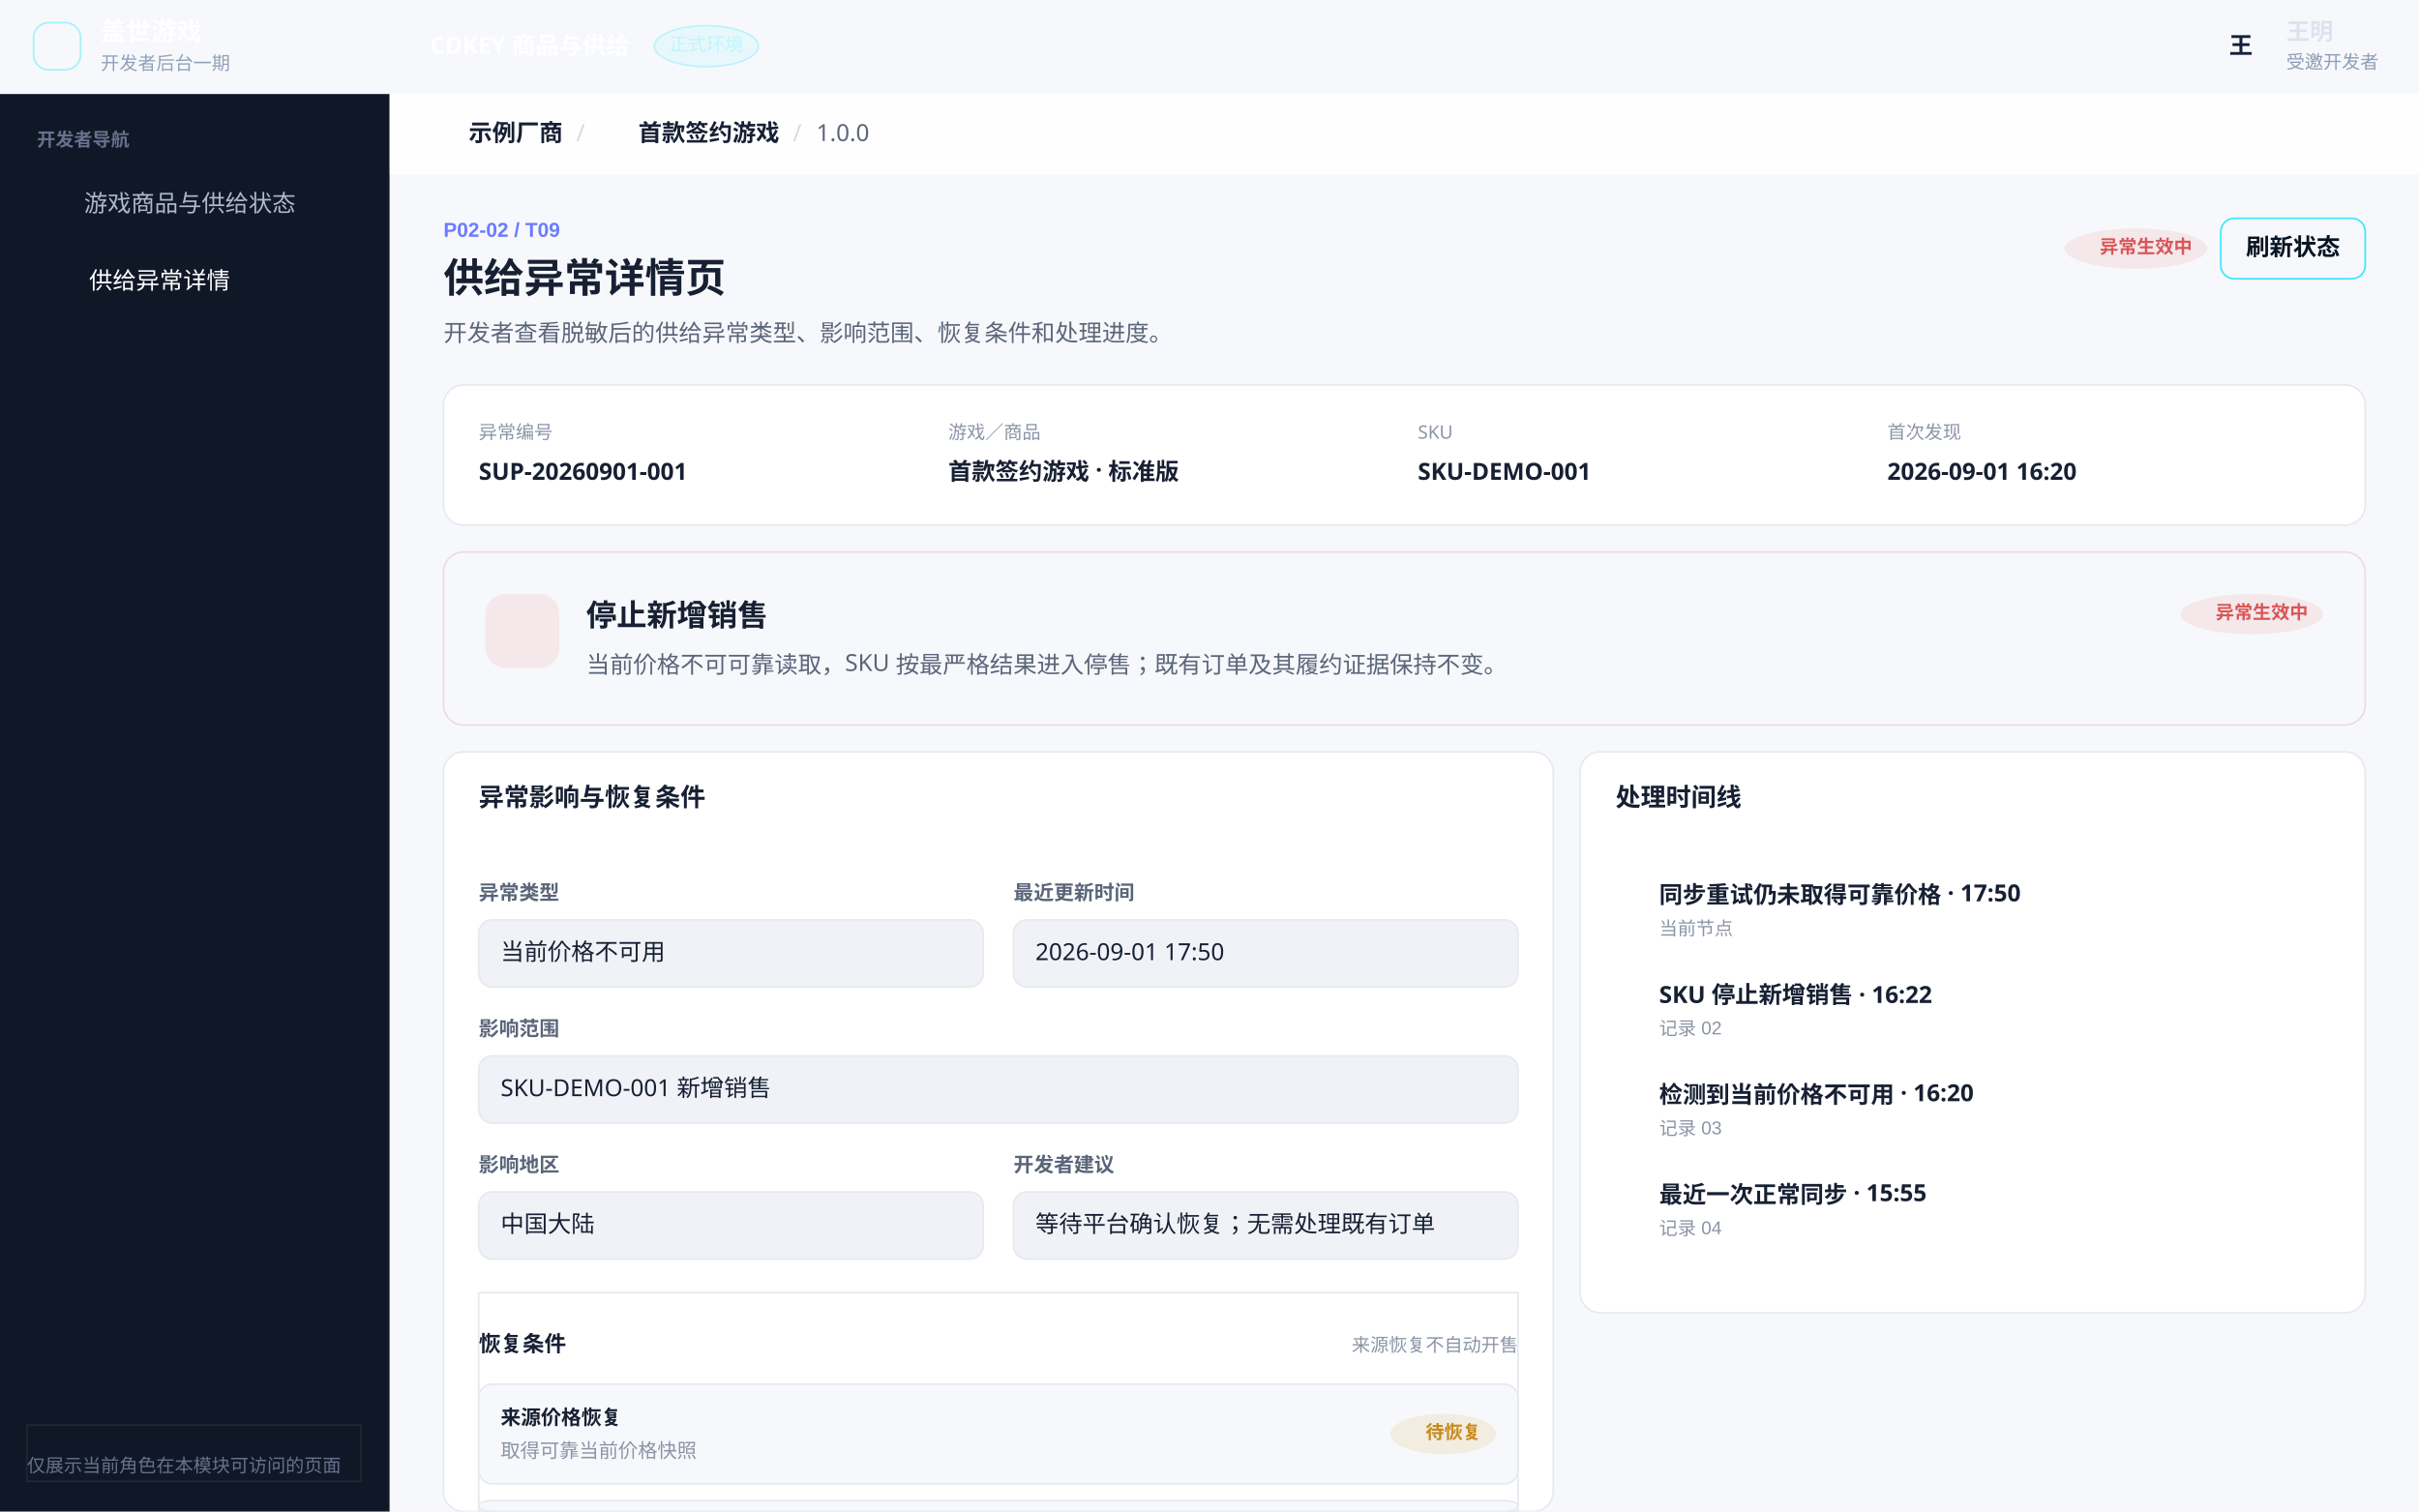
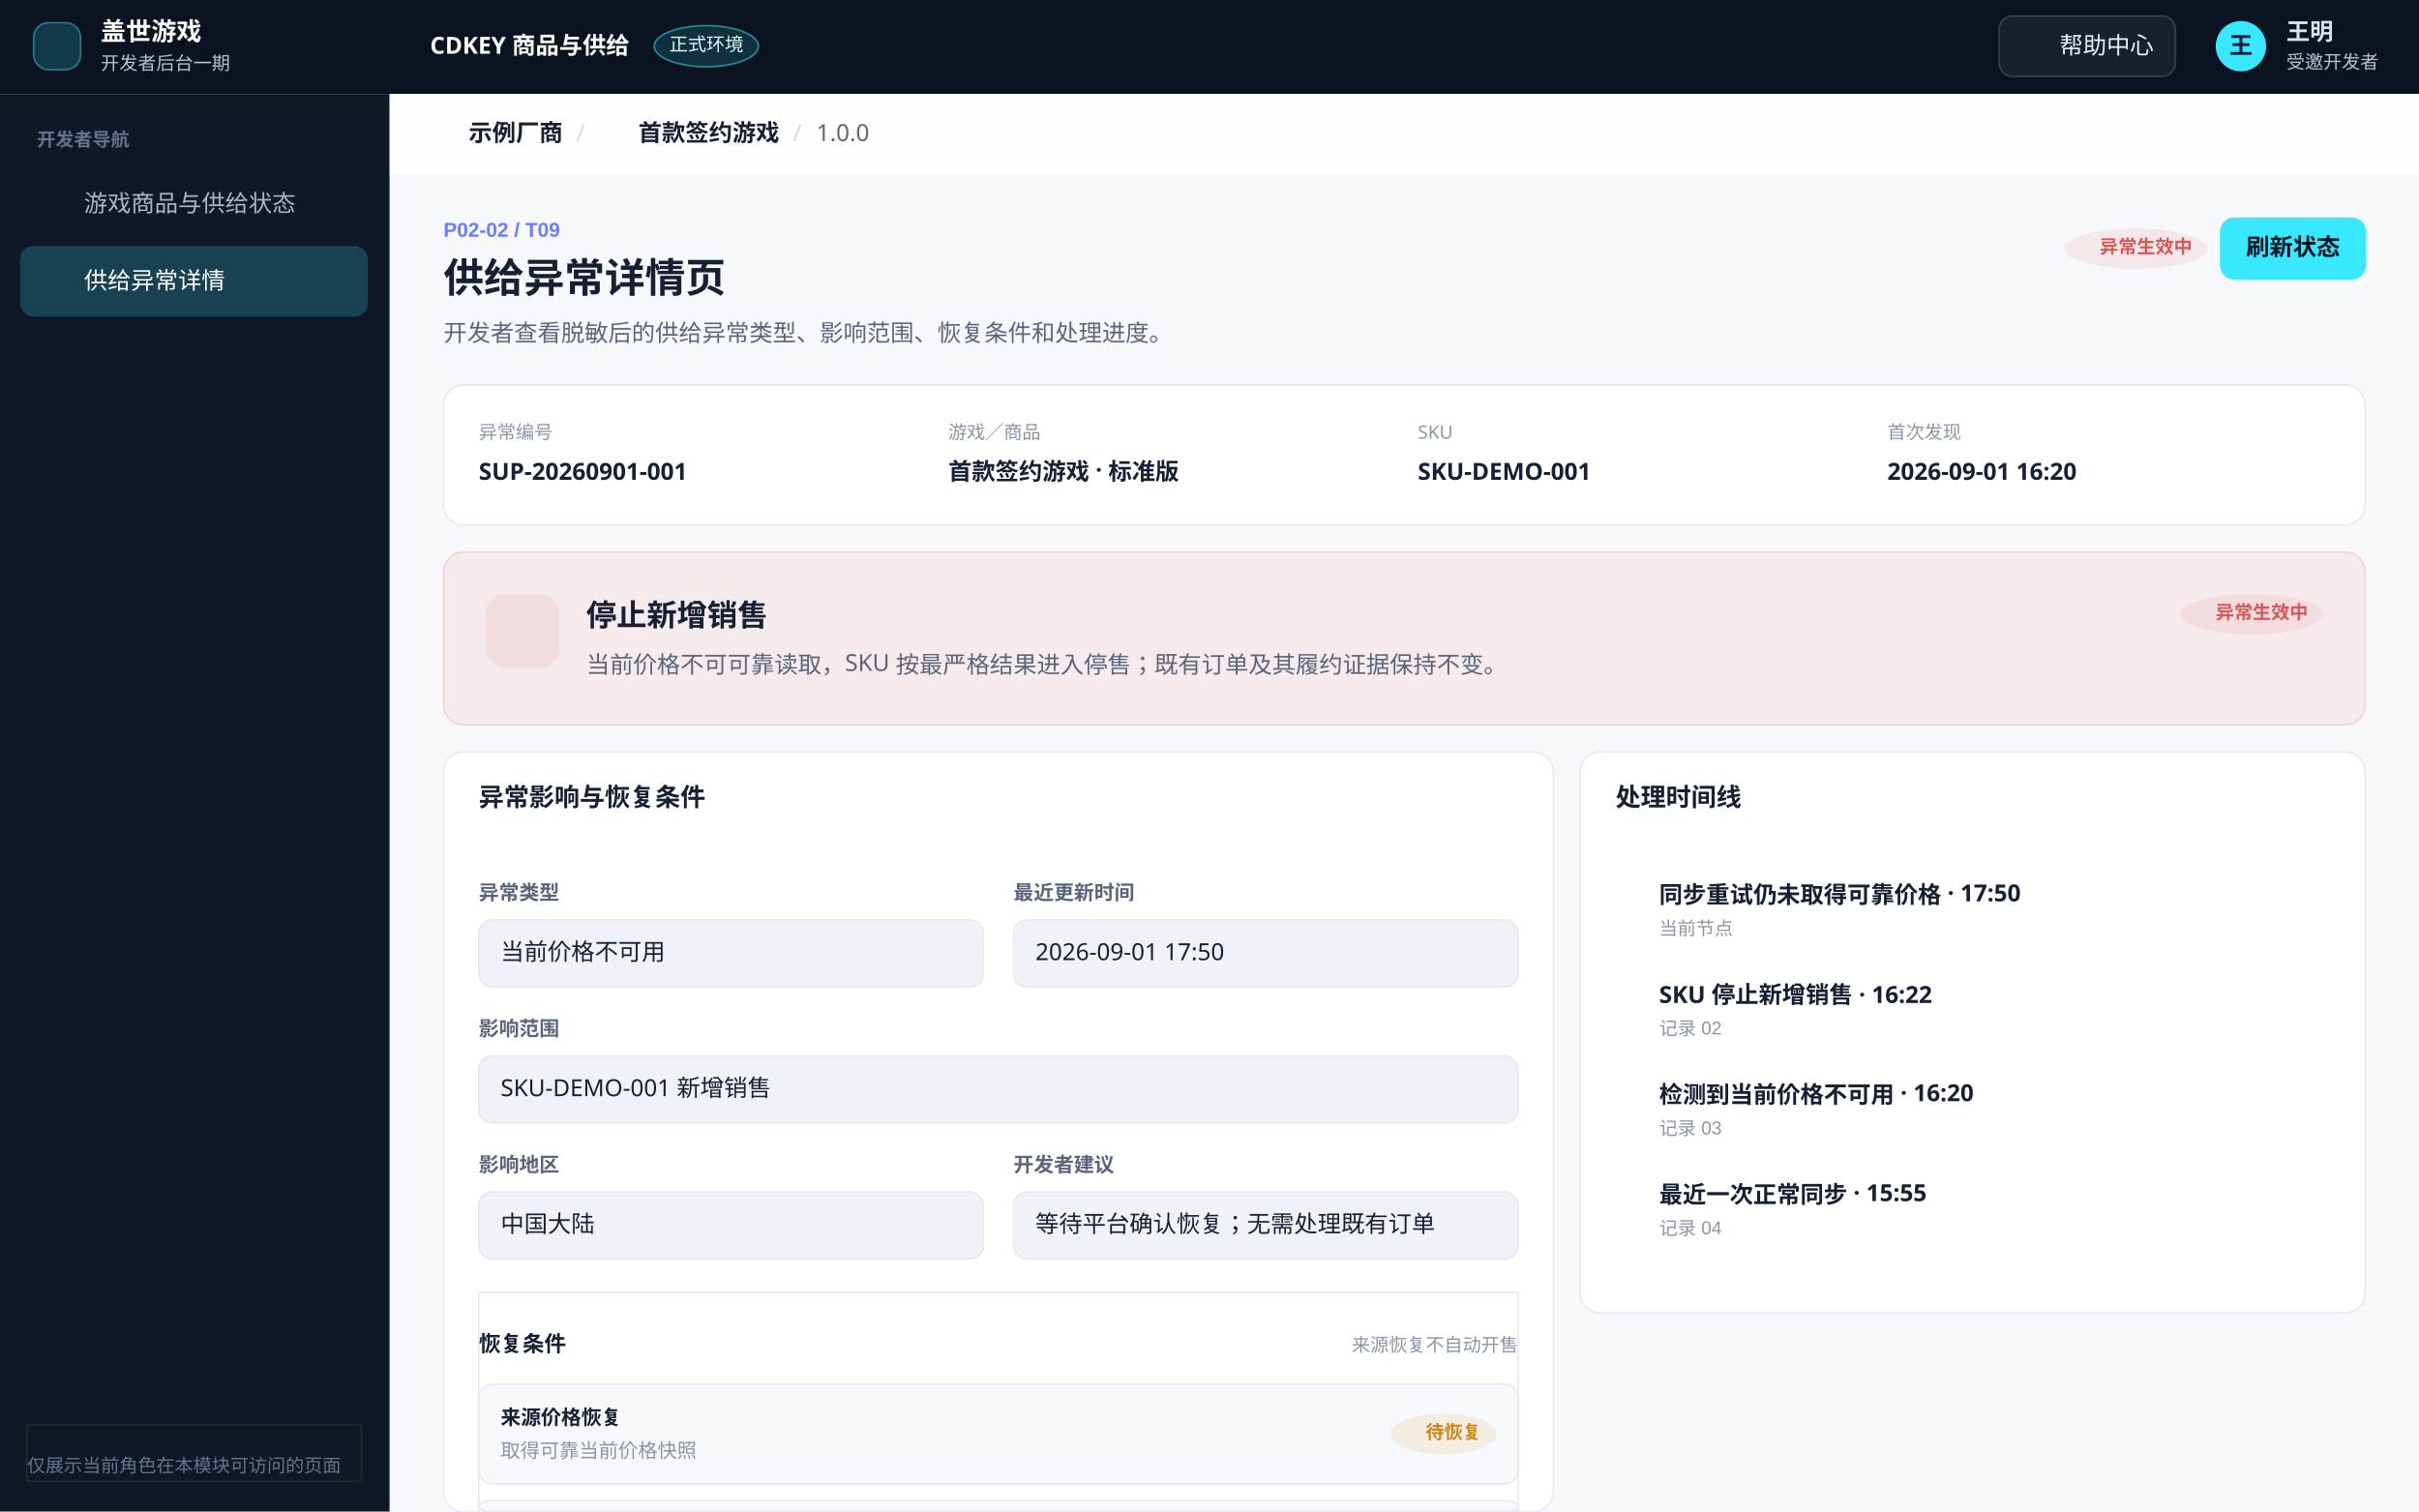
<svg xmlns="http://www.w3.org/2000/svg" width="1440" height="900" viewBox="0 0 1440 900">
  <defs>
    <clipPath id="clip-P02-02">
      <rect width="1440" height="900" />
    </clipPath>
  </defs>
  <g id="P02-02" data-frame-id="P02-02" data-role="developer" data-template="T09" clip-path="url(#clip-P02-02)">
    <rect id="node-P02-02-shape-0" x="0.00" y="0.00" width="1440.00" height="900.00" rx="0.00" fill="#f7f8fb" fill-opacity="1.000" />
-     <rect id="node-P02-02-shape-1" x="20.00" y="13.50" width="28.00" height="28.00" rx="9.00" fill="#000000" fill-opacity="0.000" stroke="#38e8ff" stroke-opacity="0.440" stroke-width="1.00" />
-     <rect id="node-P02-02-shape-2" x="389.47" y="15.25" width="62.00" height="24.50" rx="999.00" fill="#38e8ff" fill-opacity="0.080" stroke="#38e8ff" stroke-opacity="0.280" stroke-width="1.00" />
-     <rect id="node-P02-02-shape-3" x="0.00" y="56.00" width="232.00" height="844.00" rx="0.00" fill="#101827" fill-opacity="1.000" />
-     <rect id="node-P02-02-shape-4" x="16.00" y="848.50" width="199.00" height="33.50" rx="0.00" fill="#000000" fill-opacity="0.000" stroke="#ffffff" stroke-opacity="0.070" stroke-width="1.00" />
-     <rect id="node-P02-02-shape-5" x="232.00" y="56.00" width="1208.00" height="844.00" rx="0.00" fill="#f7f8fb" fill-opacity="1.000" />
-     <rect id="node-P02-02-shape-6" x="232.00" y="56.00" width="1208.00" height="48.00" rx="0.00" fill="#ffffff" fill-opacity="0.880" />
-     <rect id="node-P02-02-shape-7" x="1229.00" y="136.00" width="85.00" height="24.00" rx="999.00" fill="#d95656" fill-opacity="0.100" />
-     <rect id="node-P02-02-shape-8" x="1322.00" y="130.00" width="86.00" height="36.00" rx="8.00" fill="#000000" fill-opacity="0.000" stroke="#38e8ff" stroke-opacity="1.000" stroke-width="1.00" />
-     <rect id="node-P02-02-shape-9" x="264.00" y="229.19" width="1144.00" height="83.50" rx="12.00" fill="#ffffff" fill-opacity="1.000" stroke="#e6e9f0" stroke-opacity="1.000" stroke-width="1.00" />
-     <rect id="node-P02-02-shape-10" x="264.00" y="328.69" width="1143.98" height="103.00" rx="12.00" fill="#000000" fill-opacity="0.000" stroke="#d95656" stroke-opacity="0.180" stroke-width="1.00" />
-     <rect id="node-P02-02-shape-11" x="289.00" y="353.69" width="44.00" height="44.00" rx="12.00" fill="#d95656" fill-opacity="0.100" />
-     <rect id="node-P02-02-shape-12" x="1297.98" y="353.69" width="85.00" height="24.00" rx="999.00" fill="#d95656" fill-opacity="0.100" />
-     <rect id="node-P02-02-shape-13" x="264.00" y="447.69" width="660.66" height="452.31" rx="12.00" fill="#ffffff" fill-opacity="1.000" stroke="#e6e9f0" stroke-opacity="1.000" stroke-width="1.00" />
-     <rect id="node-P02-02-shape-14" x="285.00" y="547.69" width="300.33" height="40.00" rx="8.00" fill="#f0f2f7" fill-opacity="1.000" stroke="#e6e9f0" stroke-opacity="1.000" stroke-width="1.00" />
-     <rect id="node-P02-02-shape-15" x="603.33" y="547.69" width="300.33" height="40.00" rx="8.00" fill="#f0f2f7" fill-opacity="1.000" stroke="#e6e9f0" stroke-opacity="1.000" stroke-width="1.00" />
-     <rect id="node-P02-02-shape-16" x="285.00" y="628.69" width="618.66" height="40.00" rx="8.00" fill="#f0f2f7" fill-opacity="1.000" stroke="#e6e9f0" stroke-opacity="1.000" stroke-width="1.00" />
-     <rect id="node-P02-02-shape-17" x="285.00" y="709.69" width="300.33" height="40.00" rx="8.00" fill="#f0f2f7" fill-opacity="1.000" stroke="#e6e9f0" stroke-opacity="1.000" stroke-width="1.00" />
-     <rect id="node-P02-02-shape-18" x="603.33" y="709.69" width="300.33" height="40.00" rx="8.00" fill="#f0f2f7" fill-opacity="1.000" stroke="#e6e9f0" stroke-opacity="1.000" stroke-width="1.00" />
-     <rect id="node-P02-02-shape-19" x="285.00" y="769.69" width="618.66" height="130.31" rx="0.00" fill="#000000" fill-opacity="0.000" stroke="#e6e9f0" stroke-opacity="1.000" stroke-width="1.00" />
-     <rect id="node-P02-02-shape-20" x="285.00" y="824.19" width="618.66" height="59.33" rx="8.00" fill="#f7f8fb" fill-opacity="1.000" stroke="#e6e9f0" stroke-opacity="1.000" stroke-width="1.00" />
-     <rect id="node-P02-02-shape-21" x="827.66" y="841.84" width="63.00" height="24.00" rx="999.00" fill="#c88918" fill-opacity="0.110" />
-     <rect id="node-P02-02-shape-22" x="285.00" y="893.52" width="618.66" height="6.48" rx="8.00" fill="#f7f8fb" fill-opacity="1.000" stroke="#e6e9f0" stroke-opacity="1.000" stroke-width="1.00" />
-     <rect id="node-P02-02-shape-23" x="940.66" y="447.69" width="467.33" height="334.00" rx="12.00" fill="#ffffff" fill-opacity="1.000" stroke="#e6e9f0" stroke-opacity="1.000" stroke-width="1.00" />
+     <rect id="node-P02-02-shape-1" x="0.00" y="0.00" width="1440.00" height="56.00" rx="0.00" fill="#0b1220" fill-opacity="1.000" />
+     <rect id="node-P02-02-shape-2" x="20.00" y="13.50" width="28.00" height="28.00" rx="9.00" fill="#38e8ff" fill-opacity="0.180" stroke="#38e8ff" stroke-opacity="0.440" stroke-width="1.00" />
+     <rect id="node-P02-02-shape-3" x="389.47" y="15.25" width="62.00" height="24.50" rx="999.00" fill="#38e8ff" fill-opacity="0.140" stroke="#38e8ff" stroke-opacity="0.520" stroke-width="1.00" />
+     <rect id="node-P02-02-shape-4" x="1190.00" y="9.50" width="105.00" height="36.00" rx="8.00" fill="#ffffff" fill-opacity="0.060" stroke="#ffffff" stroke-opacity="0.160" stroke-width="1.00" />
+     <rect id="node-P02-02-shape-5" x="1319.00" y="12.50" width="30.00" height="30.00" rx="50.00" fill="#38e8ff" fill-opacity="1.000" />
+     <rect id="node-P02-02-shape-6" x="0.00" y="56.00" width="232.00" height="844.00" rx="0.00" fill="#101827" fill-opacity="1.000" />
+     <rect id="node-P02-02-shape-7" x="12.00" y="146.50" width="207.00" height="42.00" rx="8.00" fill="#38e8ff" fill-opacity="0.200" />
+     <rect id="node-P02-02-shape-8" x="16.00" y="848.50" width="199.00" height="33.50" rx="0.00" fill="#000000" fill-opacity="0.000" stroke="#ffffff" stroke-opacity="0.070" stroke-width="1.00" />
+     <rect id="node-P02-02-shape-9" x="232.00" y="56.00" width="1208.00" height="844.00" rx="0.00" fill="#f7f8fb" fill-opacity="1.000" />
+     <rect id="node-P02-02-shape-10" x="232.00" y="56.00" width="1208.00" height="48.00" rx="0.00" fill="#ffffff" fill-opacity="0.880" />
+     <rect id="node-P02-02-shape-11" x="1229.00" y="136.00" width="85.00" height="24.00" rx="999.00" fill="#d95656" fill-opacity="0.100" />
+     <rect id="node-P02-02-shape-12" x="1322.00" y="130.00" width="86.00" height="36.00" rx="8.00" fill="#38e8ff" fill-opacity="1.000" stroke="#38e8ff" stroke-opacity="1.000" stroke-width="1.00" />
+     <rect id="node-P02-02-shape-13" x="264.00" y="229.19" width="1144.00" height="83.50" rx="12.00" fill="#ffffff" fill-opacity="1.000" stroke="#e6e9f0" stroke-opacity="1.000" stroke-width="1.00" />
+     <rect id="node-P02-02-shape-14" x="264.00" y="328.69" width="1143.98" height="103.00" rx="12.00" fill="#d95656" fill-opacity="0.080" stroke="#d95656" stroke-opacity="0.180" stroke-width="1.00" />
+     <rect id="node-P02-02-shape-15" x="289.00" y="353.69" width="44.00" height="44.00" rx="12.00" fill="#d95656" fill-opacity="0.100" />
+     <rect id="node-P02-02-shape-16" x="1297.98" y="353.69" width="85.00" height="24.00" rx="999.00" fill="#d95656" fill-opacity="0.100" />
+     <rect id="node-P02-02-shape-17" x="264.00" y="447.69" width="660.66" height="452.31" rx="12.00" fill="#ffffff" fill-opacity="1.000" stroke="#e6e9f0" stroke-opacity="1.000" stroke-width="1.00" />
+     <rect id="node-P02-02-shape-18" x="285.00" y="547.69" width="300.33" height="40.00" rx="8.00" fill="#f0f2f7" fill-opacity="1.000" stroke="#e6e9f0" stroke-opacity="1.000" stroke-width="1.00" />
+     <rect id="node-P02-02-shape-19" x="603.33" y="547.69" width="300.33" height="40.00" rx="8.00" fill="#f0f2f7" fill-opacity="1.000" stroke="#e6e9f0" stroke-opacity="1.000" stroke-width="1.00" />
+     <rect id="node-P02-02-shape-20" x="285.00" y="628.69" width="618.66" height="40.00" rx="8.00" fill="#f0f2f7" fill-opacity="1.000" stroke="#e6e9f0" stroke-opacity="1.000" stroke-width="1.00" />
+     <rect id="node-P02-02-shape-21" x="285.00" y="709.69" width="300.33" height="40.00" rx="8.00" fill="#f0f2f7" fill-opacity="1.000" stroke="#e6e9f0" stroke-opacity="1.000" stroke-width="1.00" />
+     <rect id="node-P02-02-shape-22" x="603.33" y="709.69" width="300.33" height="40.00" rx="8.00" fill="#f0f2f7" fill-opacity="1.000" stroke="#e6e9f0" stroke-opacity="1.000" stroke-width="1.00" />
+     <rect id="node-P02-02-shape-23" x="285.00" y="769.69" width="618.66" height="130.31" rx="0.00" fill="#000000" fill-opacity="0.000" stroke="#e6e9f0" stroke-opacity="1.000" stroke-width="1.00" />
+     <rect id="node-P02-02-shape-24" x="285.00" y="824.19" width="618.66" height="59.33" rx="8.00" fill="#f7f8fb" fill-opacity="1.000" stroke="#e6e9f0" stroke-opacity="1.000" stroke-width="1.00" />
+     <rect id="node-P02-02-shape-25" x="827.66" y="841.84" width="63.00" height="24.00" rx="999.00" fill="#c88918" fill-opacity="0.110" />
+     <rect id="node-P02-02-shape-26" x="285.00" y="893.52" width="618.66" height="6.48" rx="8.00" fill="#f7f8fb" fill-opacity="1.000" stroke="#e6e9f0" stroke-opacity="1.000" stroke-width="1.00" />
+     <rect id="node-P02-02-shape-27" x="940.66" y="447.69" width="467.33" height="334.00" rx="12.00" fill="#ffffff" fill-opacity="1.000" stroke="#e6e9f0" stroke-opacity="1.000" stroke-width="1.00" />
    <text x="60.00" y="24.00" font-family="Microsoft YaHei" font-size="15.00" font-weight="650" fill="#ffffff" fill-opacity="1.000">盖世游戏</text>
-     <text x="60.00" y="41.50" font-family="Microsoft YaHei" font-size="11.00" font-weight="400" fill="#91a0ba" fill-opacity="1.000">开发者后台一期</text>
+     <text x="60.00" y="41.50" font-family="Microsoft YaHei" font-size="11.00" font-weight="400" fill="#b7c2d6" fill-opacity="1.000">开发者后台一期</text>
    <text x="256.00" y="32.00" font-family="Microsoft YaHei" font-size="14.00" font-weight="700" fill="#ffffff" fill-opacity="1.000">CDKEY 商品与供给</text>
-     <text x="398.47" y="30.25" font-family="Microsoft YaHei" font-size="11.00" font-weight="400" fill="#bdf6ff" fill-opacity="1.000">正式环境</text>
+     <text x="398.47" y="30.25" font-family="Microsoft YaHei" font-size="11.00" font-weight="400" fill="#d9fbff" fill-opacity="1.000">正式环境</text>
+     <text x="1226.00" y="32.00" font-family="Microsoft YaHei" font-size="14.00" font-weight="400" fill="#eaf0fa" fill-opacity="1.000">帮助中心</text>
    <text x="1327.00" y="32.00" font-family="Microsoft YaHei" font-size="14.00" font-weight="700" fill="#142039" fill-opacity="1.000">王</text>
    <text x="1361.00" y="23.75" font-family="Microsoft YaHei" font-size="14.00" font-weight="700" fill="#dce3f0" fill-opacity="1.000">王明</text>
-     <text x="1361.00" y="40.75" font-family="Microsoft YaHei" font-size="11.00" font-weight="400" fill="#8f9db7" fill-opacity="1.000">受邀开发者</text>
+     <text x="1361.00" y="40.75" font-family="Microsoft YaHei" font-size="11.00" font-weight="400" fill="#b7c2d6" fill-opacity="1.000">受邀开发者</text>
    <text x="22.00" y="87.00" font-family="Microsoft YaHei" font-size="11.00" font-weight="700" fill="#64728d" fill-opacity="1.000">开发者导航</text>
-     <text x="50.00" y="126.00" font-family="Microsoft YaHei" font-size="14.00" font-weight="400" fill="#aeb8cd" fill-opacity="1.000">游戏商品与供给状态</text>
-     <text x="53.00" y="172.00" font-family="Microsoft YaHei" font-size="14.00" font-weight="400" fill="#ffffff" fill-opacity="1.000">供给异常详情</text>
+     <text x="50.00" y="126.00" font-family="Microsoft YaHei" font-size="14.00" font-weight="400" fill="#aab7ca" fill-opacity="1.000">游戏商品与供给状态</text>
+     <text x="50.00" y="172.00" font-family="Microsoft YaHei" font-size="14.00" font-weight="400" fill="#ffffff" fill-opacity="1.000">供给异常详情</text>
    <text x="16.00" y="876.50" font-family="Microsoft YaHei" font-size="11.00" font-weight="400" fill="#64728d" fill-opacity="1.000">仅展示当前角色在本模块可访问的页面</text>
    <text x="279.00" y="84.00" font-family="Microsoft YaHei" font-size="14.00" font-weight="600" fill="#172033" fill-opacity="1.000">示例厂商</text>
    <text x="343.00" y="84.00" font-family="Microsoft YaHei" font-size="14.00" font-weight="400" fill="#d5dae5" fill-opacity="1.000">/</text>
    <text x="379.98" y="84.00" font-family="Microsoft YaHei" font-size="14.00" font-weight="600" fill="#172033" fill-opacity="1.000">首款签约游戏</text>
    <text x="471.98" y="84.00" font-family="Microsoft YaHei" font-size="14.00" font-weight="400" fill="#d5dae5" fill-opacity="1.000">/</text>
    <text x="485.97" y="84.00" font-family="Microsoft YaHei" font-size="14.00" font-weight="400" fill="#5b657a" fill-opacity="1.000">1.0.0</text>
    <text x="264.00" y="141.00" font-family="Arial" font-size="12.00" font-weight="700" fill="#6a7cff" fill-opacity="1.000">P02-02 / T09</text>
    <text x="264.00" y="174.00" font-family="Microsoft YaHei" font-size="24.00" font-weight="700" fill="#172033" fill-opacity="1.000">供给异常详情页</text>
    <text x="264.00" y="203.19" font-family="Microsoft YaHei" font-size="14.00" font-weight="400" fill="#5b657a" fill-opacity="1.000">开发者查看脱敏后的供给异常类型、影响范围、恢复条件和处理进度。</text>
    <text x="1250.00" y="150.75" font-family="Microsoft YaHei" font-size="11.00" font-weight="650" fill="#d95656" fill-opacity="1.000">异常生效中</text>
    <text x="1337.00" y="152.00" font-family="Microsoft YaHei" font-size="14.00" font-weight="650" fill="#071522" fill-opacity="1.000">刷新状态</text>
    <text x="285.00" y="261.19" font-family="Microsoft YaHei" font-size="11.00" font-weight="400" fill="#8b94a6" fill-opacity="1.000">异常编号</text>
    <text x="285.00" y="285.69" font-family="Microsoft YaHei" font-size="14.00" font-weight="700" fill="#172033" fill-opacity="1.000">SUP-20260901-001</text>
    <text x="564.50" y="261.19" font-family="Microsoft YaHei" font-size="11.00" font-weight="400" fill="#8b94a6" fill-opacity="1.000">游戏／商品</text>
    <text x="564.50" y="285.69" font-family="Microsoft YaHei" font-size="14.00" font-weight="700" fill="#172033" fill-opacity="1.000">首款签约游戏 · 标准版</text>
    <text x="844.00" y="261.19" font-family="Microsoft YaHei" font-size="11.00" font-weight="400" fill="#8b94a6" fill-opacity="1.000">SKU</text>
    <text x="844.00" y="285.69" font-family="Microsoft YaHei" font-size="14.00" font-weight="700" fill="#172033" fill-opacity="1.000">SKU-DEMO-001</text>
    <text x="1123.50" y="261.19" font-family="Microsoft YaHei" font-size="11.00" font-weight="400" fill="#8b94a6" fill-opacity="1.000">首次发现</text>
    <text x="1123.50" y="285.69" font-family="Microsoft YaHei" font-size="14.00" font-weight="700" fill="#172033" fill-opacity="1.000">2026-09-01 16:20</text>
    <text x="349.00" y="372.69" font-family="Microsoft YaHei" font-size="18.00" font-weight="700" fill="#172033" fill-opacity="1.000">停止新增销售</text>
    <text x="349.00" y="400.69" font-family="Microsoft YaHei" font-size="14.00" font-weight="400" fill="#5b657a" fill-opacity="1.000">当前价格不可可靠读取，SKU 按最严格结果进入停售；既有订单及其履约证据保持不变。</text>
    <text x="1318.98" y="368.44" font-family="Microsoft YaHei" font-size="11.00" font-weight="650" fill="#d95656" fill-opacity="1.000">异常生效中</text>
    <text x="285.00" y="479.94" font-family="Microsoft YaHei" font-size="15.00" font-weight="700" fill="#172033" fill-opacity="1.000">异常影响与恢复条件</text>
    <text x="285.00" y="535.69" font-family="Microsoft YaHei" font-size="12.00" font-weight="600" fill="#5b657a" fill-opacity="1.000">异常类型</text>
    <text x="298.00" y="571.69" font-family="Microsoft YaHei" font-size="14.00" font-weight="400" fill="#172033" fill-opacity="1.000">当前价格不可用</text>
    <text x="603.33" y="535.69" font-family="Microsoft YaHei" font-size="12.00" font-weight="600" fill="#5b657a" fill-opacity="1.000">最近更新时间</text>
    <text x="616.33" y="571.69" font-family="Microsoft YaHei" font-size="14.00" font-weight="400" fill="#172033" fill-opacity="1.000">2026-09-01 17:50</text>
    <text x="285.00" y="616.69" font-family="Microsoft YaHei" font-size="12.00" font-weight="600" fill="#5b657a" fill-opacity="1.000">影响范围</text>
    <text x="298.00" y="652.69" font-family="Microsoft YaHei" font-size="14.00" font-weight="400" fill="#172033" fill-opacity="1.000">SKU-DEMO-001 新增销售</text>
    <text x="285.00" y="697.69" font-family="Microsoft YaHei" font-size="12.00" font-weight="600" fill="#5b657a" fill-opacity="1.000">影响地区</text>
    <text x="298.00" y="733.69" font-family="Microsoft YaHei" font-size="14.00" font-weight="400" fill="#172033" fill-opacity="1.000">中国大陆</text>
    <text x="603.33" y="697.69" font-family="Microsoft YaHei" font-size="12.00" font-weight="600" fill="#5b657a" fill-opacity="1.000">开发者建议</text>
    <text x="616.33" y="733.69" font-family="Microsoft YaHei" font-size="14.00" font-weight="400" fill="#172033" fill-opacity="1.000">等待平台确认恢复；无需处理既有订单</text>
    <text x="285.00" y="804.69" font-family="Microsoft YaHei" font-size="13.00" font-weight="700" fill="#172033" fill-opacity="1.000">恢复条件</text>
    <text x="804.66" y="804.69" font-family="Microsoft YaHei" font-size="11.00" font-weight="400" fill="#8b94a6" fill-opacity="1.000">来源恢复不自动开售</text>
    <text x="298.00" y="848.19" font-family="Microsoft YaHei" font-size="12.00" font-weight="700" fill="#172033" fill-opacity="1.000">来源价格恢复</text>
    <text x="298.00" y="867.85" font-family="Microsoft YaHei" font-size="11.67" font-weight="400" fill="#8b94a6" fill-opacity="1.000">取得可靠当前价格快照</text>
    <text x="848.66" y="856.59" font-family="Microsoft YaHei" font-size="11.00" font-weight="650" fill="#c88918" fill-opacity="1.000">待恢复</text>
    <text x="961.66" y="479.94" font-family="Microsoft YaHei" font-size="15.00" font-weight="700" fill="#172033" fill-opacity="1.000">处理时间线</text>
    <text x="987.66" y="537.69" font-family="Microsoft YaHei" font-size="14.00" font-weight="650" fill="#172033" fill-opacity="1.000">同步重试仍未取得可靠价格 · 17:50</text>
    <text x="987.66" y="556.69" font-family="Arial" font-size="11.00" font-weight="400" fill="#8b94a6" fill-opacity="1.000">当前节点</text>
    <text x="987.66" y="597.19" font-family="Microsoft YaHei" font-size="14.00" font-weight="650" fill="#172033" fill-opacity="1.000">SKU 停止新增销售 · 16:22</text>
    <text x="987.66" y="616.19" font-family="Arial" font-size="11.00" font-weight="400" fill="#8b94a6" fill-opacity="1.000">记录 02</text>
    <text x="987.66" y="656.69" font-family="Microsoft YaHei" font-size="14.00" font-weight="650" fill="#172033" fill-opacity="1.000">检测到当前价格不可用 · 16:20</text>
    <text x="987.66" y="675.69" font-family="Arial" font-size="11.00" font-weight="400" fill="#8b94a6" fill-opacity="1.000">记录 03</text>
    <text x="987.66" y="716.19" font-family="Microsoft YaHei" font-size="14.00" font-weight="650" fill="#172033" fill-opacity="1.000">最近一次正常同步 · 15:55</text>
    <text x="987.66" y="735.19" font-family="Arial" font-size="11.00" font-weight="400" fill="#8b94a6" fill-opacity="1.000">记录 04</text>
  </g>
</svg>
